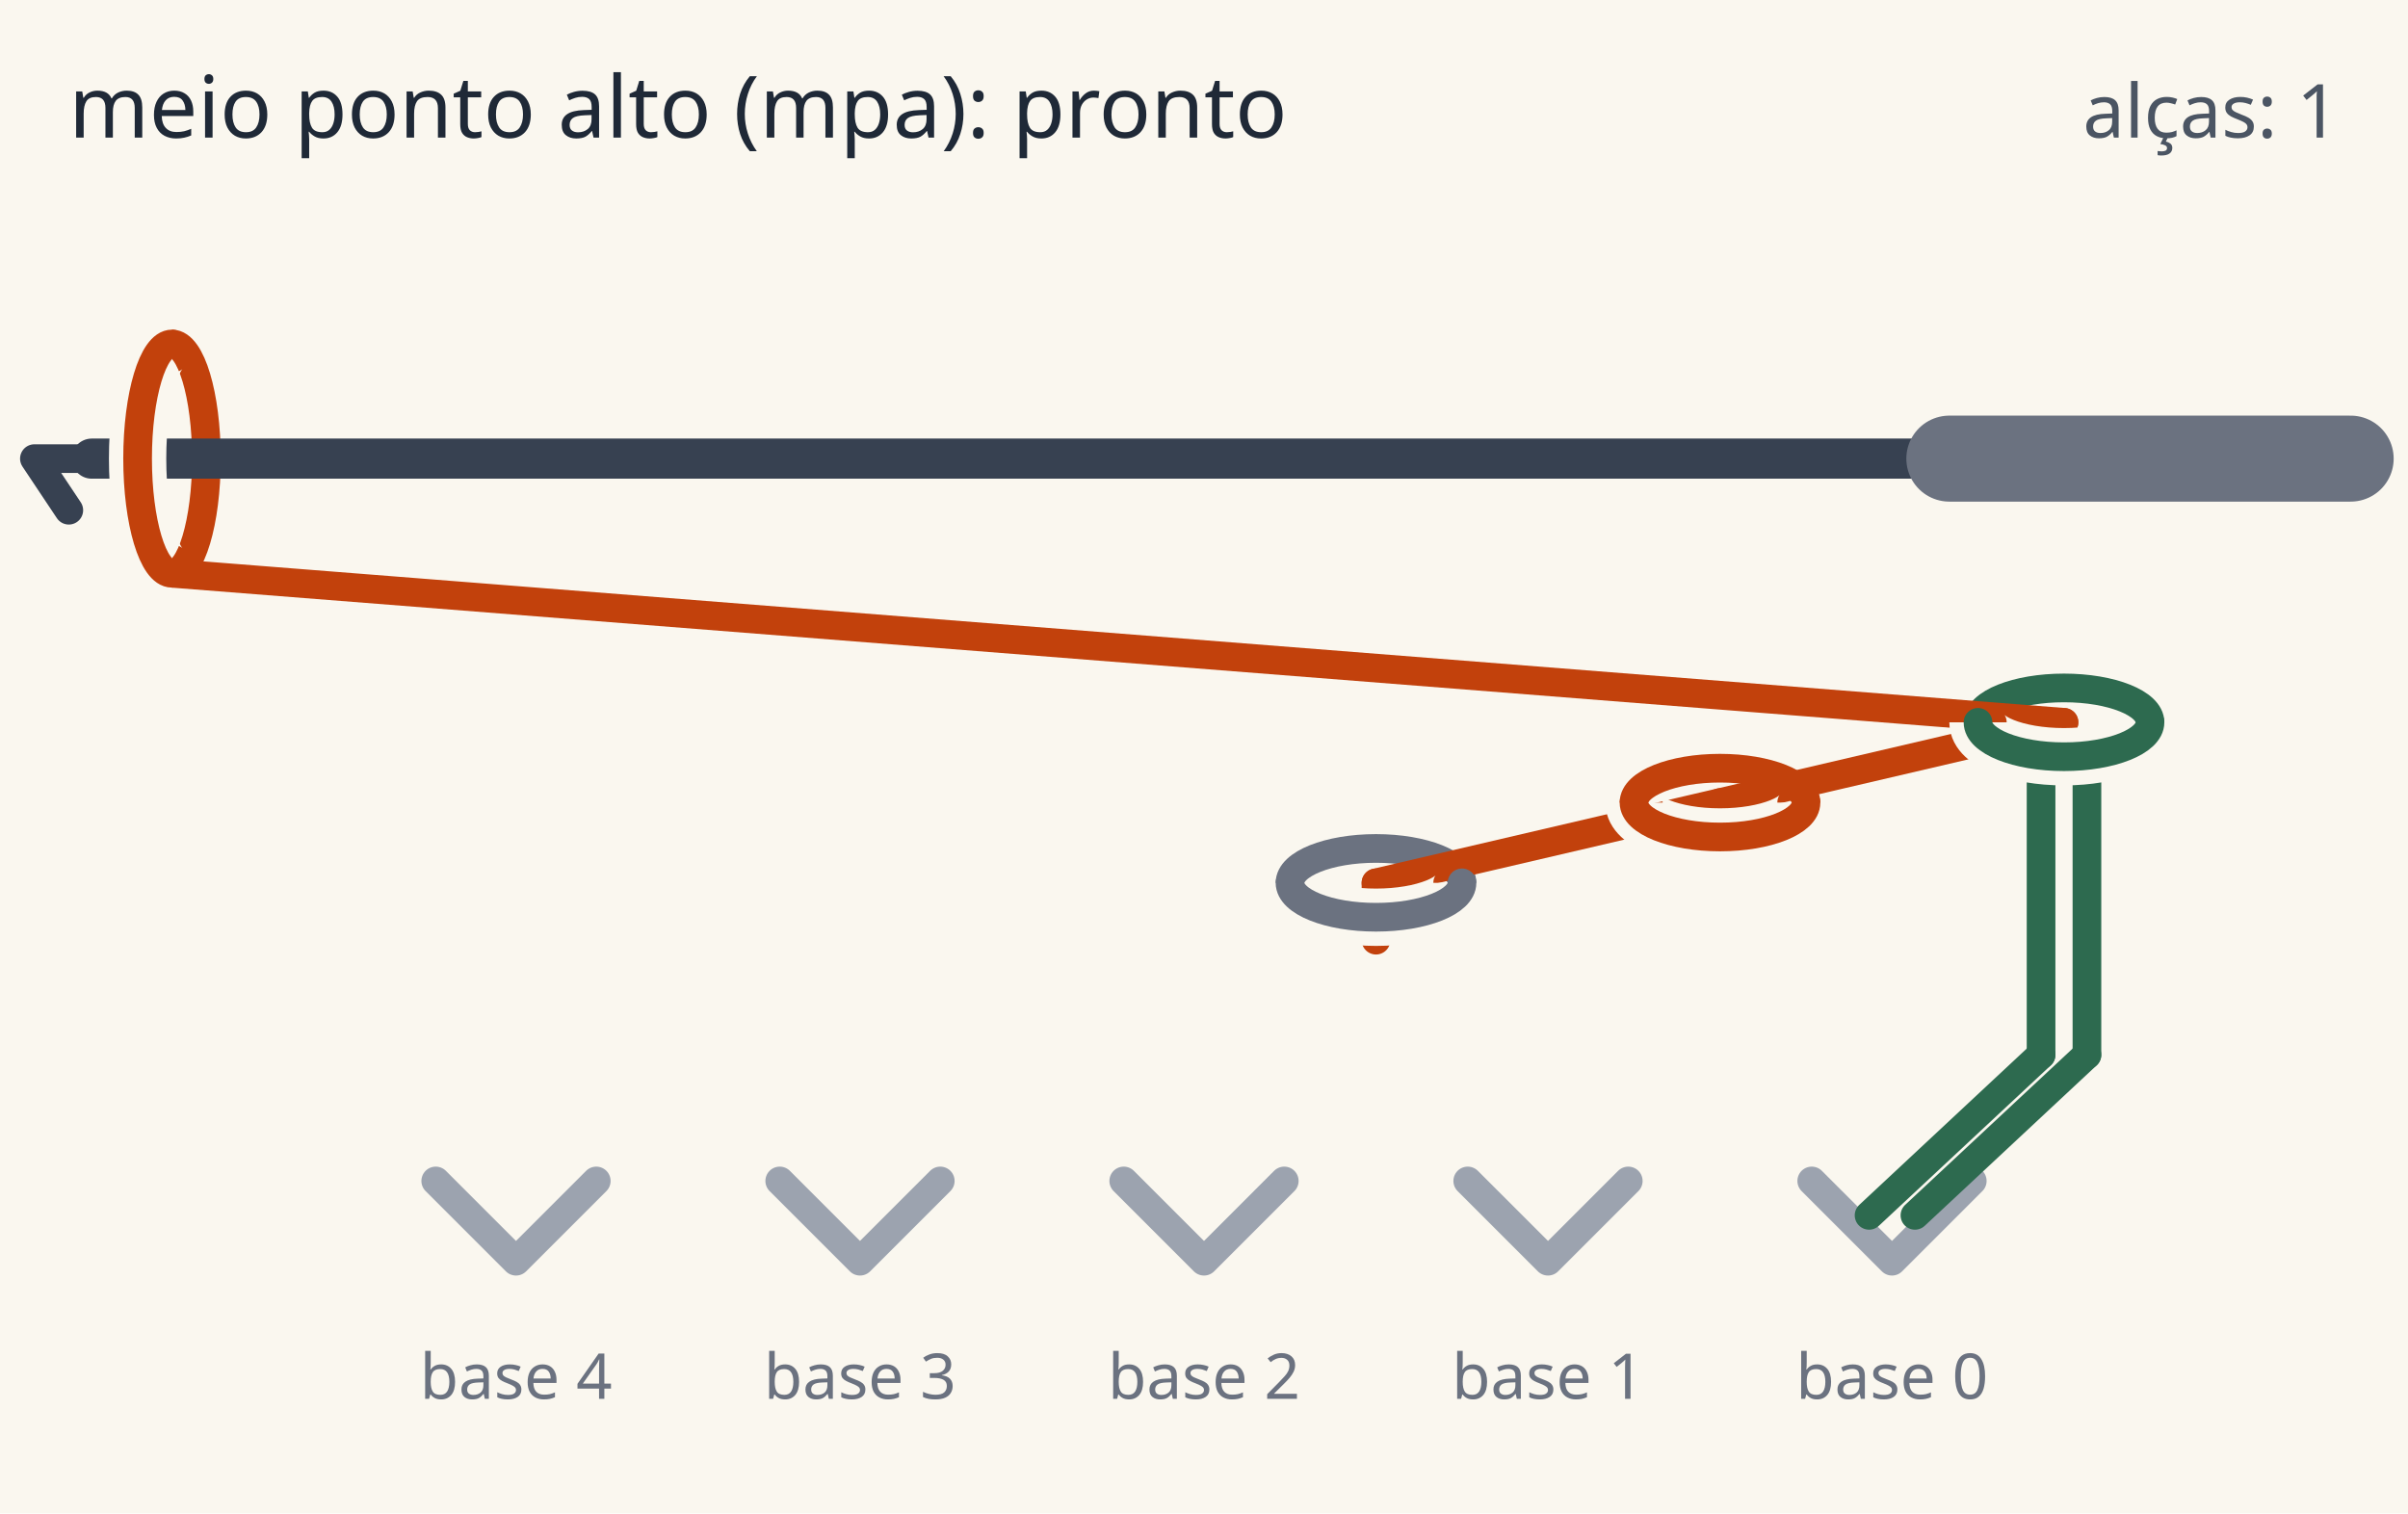
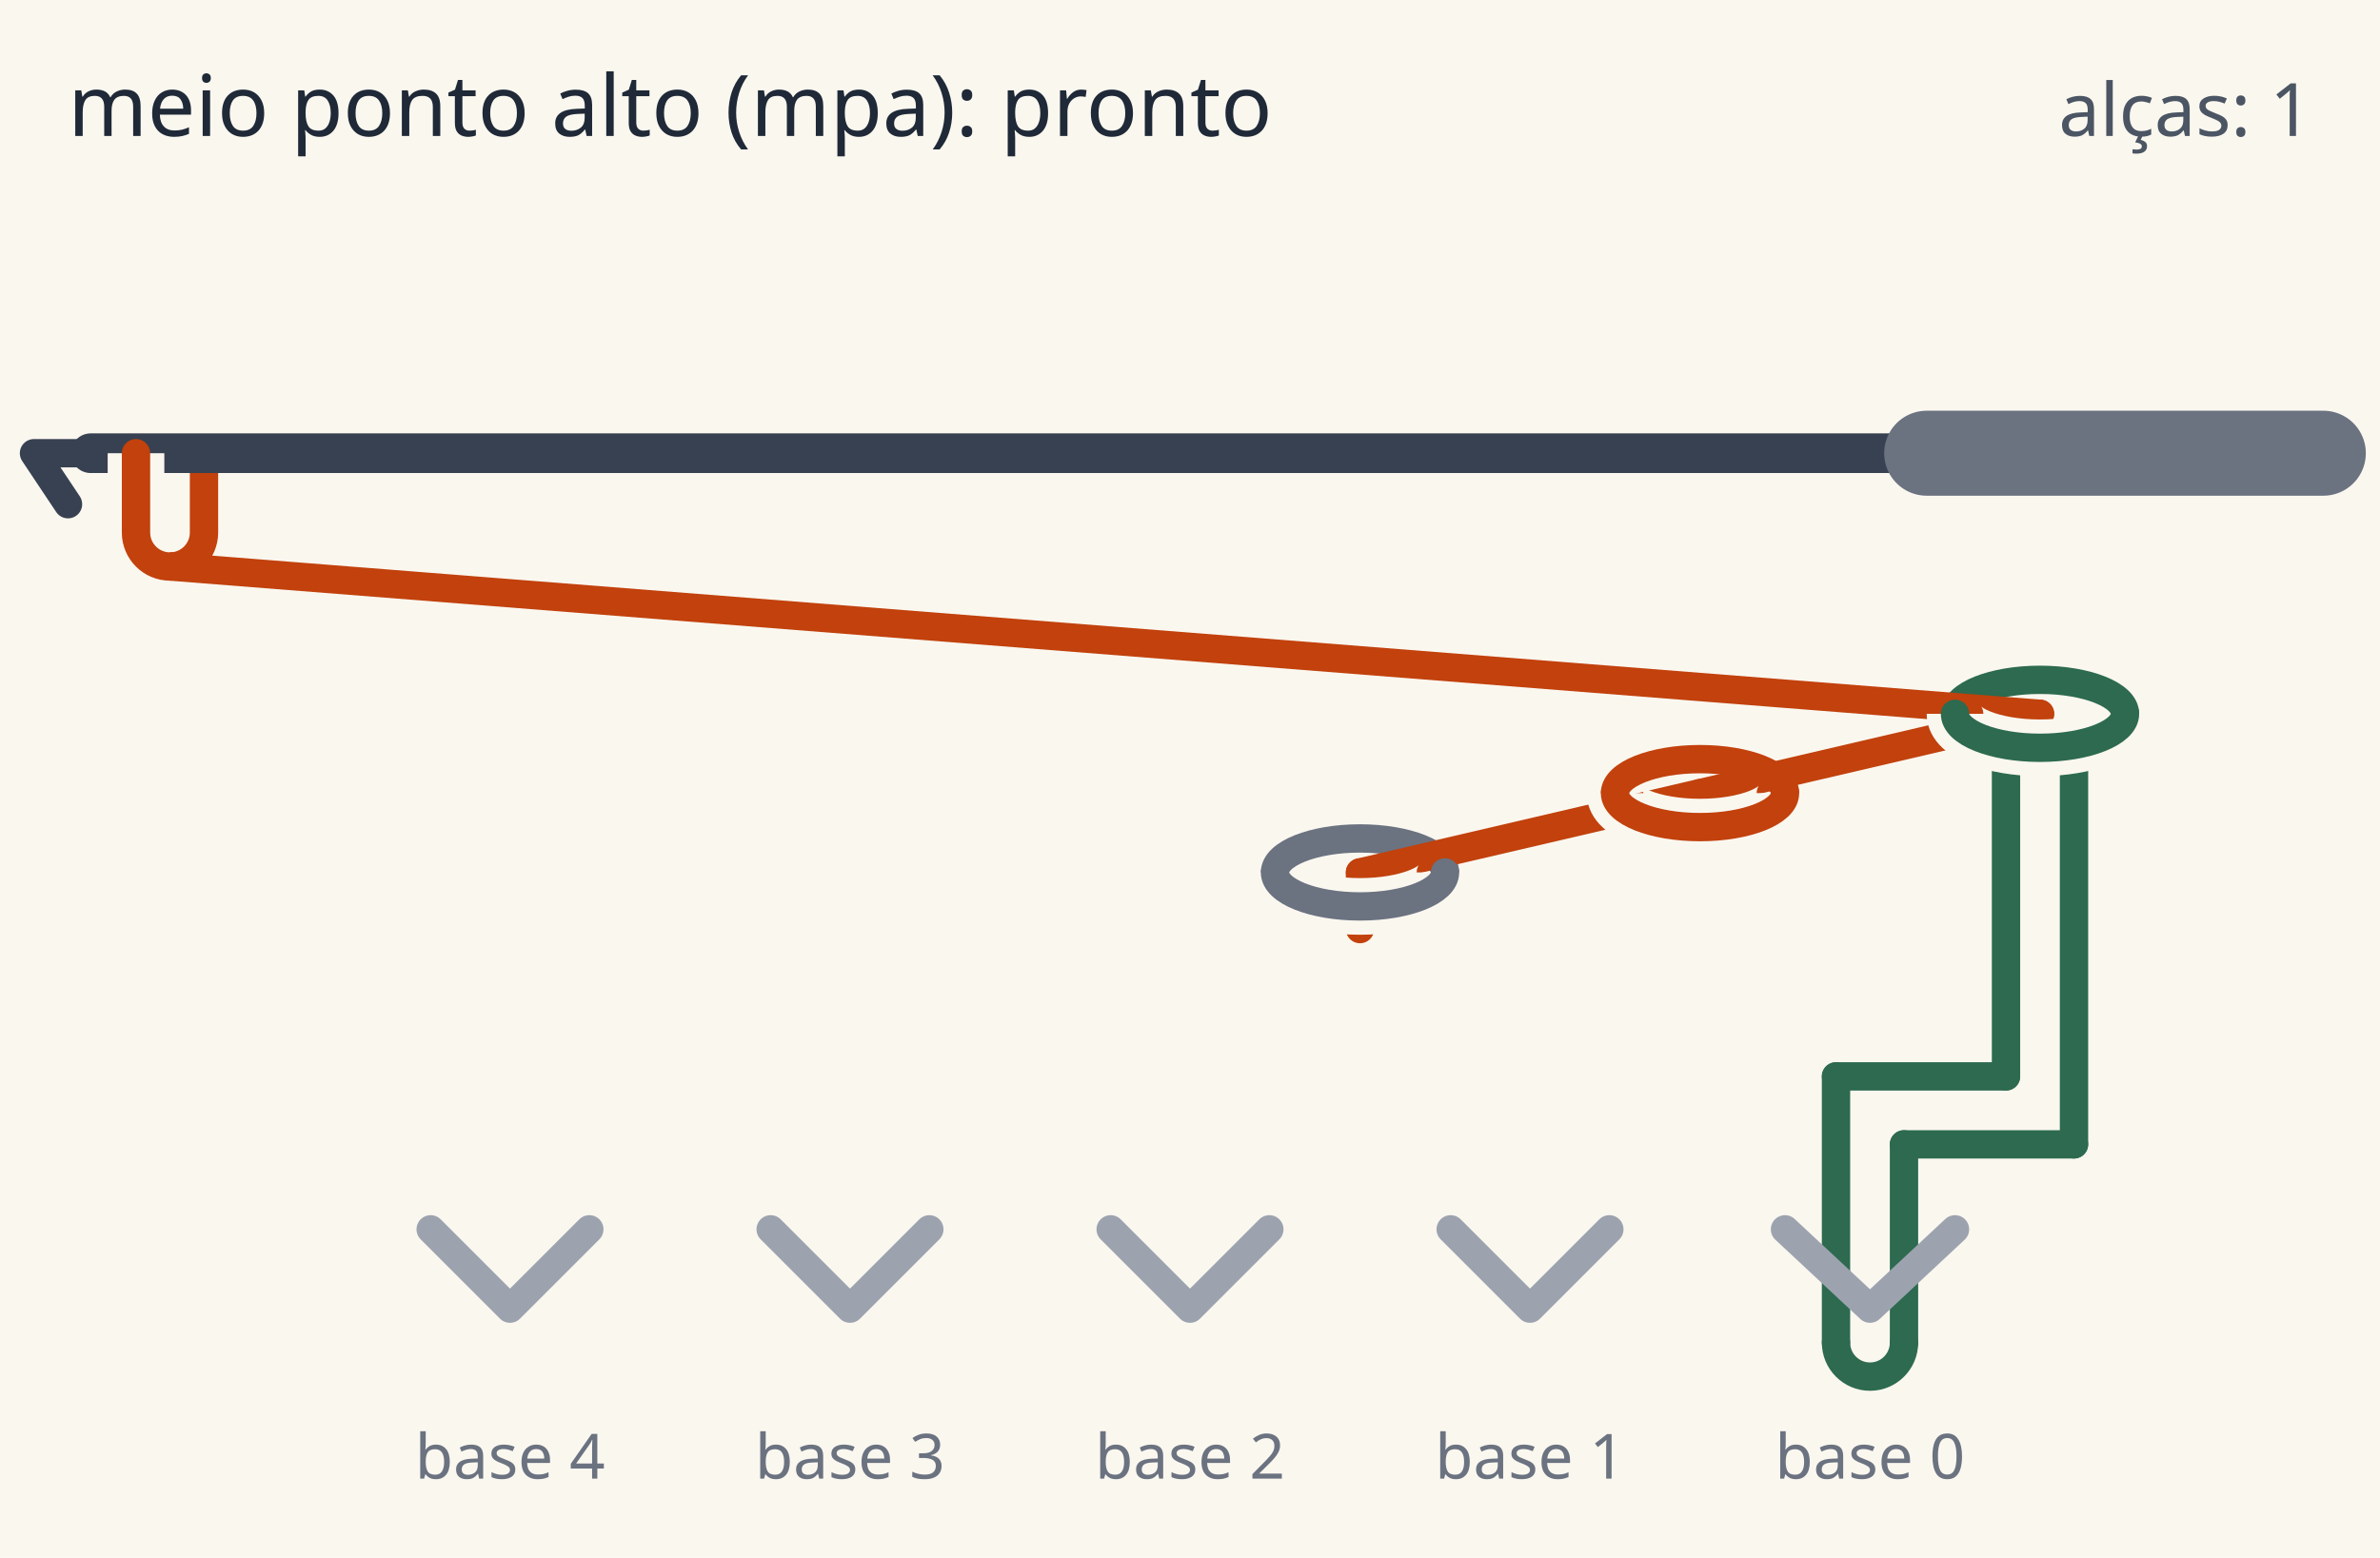
- <svg xmlns="http://www.w3.org/2000/svg" viewBox="0 0 420.0 264.0" width="420.0" height="264.0" font-family="sans-serif">
+ <svg xmlns="http://www.w3.org/2000/svg" viewBox="0 0 420.0 275.0" width="420.0" height="275.0" font-family="sans-serif">
  <rect width="100%" height="100%" fill="#faf7ef" />
  <text x="12" y="24" font-size="15" fill="#1f2937">meio ponto alto (mpa): pronto</text>
  <text x="408.0" y="24" font-size="13" text-anchor="end" fill="#4b5563">alças: 1</text>
-   <path data-base-top="0" d="M 316.0 206.0 L 330.0 220.0 L 344.0 206.0" fill="none" stroke="#9ca3af" stroke-width="5" stroke-linecap="round" stroke-linejoin="round" />
-   <text x="330.0" y="244.0" font-size="11" text-anchor="middle" fill="#6b7280">base 0</text>
-   <path data-base-top="1" d="M 256.0 206.0 L 270.0 220.0 L 284.0 206.0" fill="none" stroke="#9ca3af" stroke-width="5" stroke-linecap="round" stroke-linejoin="round" />
-   <text x="270.0" y="244.0" font-size="11" text-anchor="middle" fill="#6b7280">base 1</text>
-   <path data-base-top="2" d="M 196.0 206.0 L 210.0 220.0 L 224.0 206.0" fill="none" stroke="#9ca3af" stroke-width="5" stroke-linecap="round" stroke-linejoin="round" />
-   <text x="210.0" y="244.0" font-size="11" text-anchor="middle" fill="#6b7280">base 2</text>
-   <path data-base-top="3" d="M 136.0 206.0 L 150.0 220.0 L 164.0 206.0" fill="none" stroke="#9ca3af" stroke-width="5" stroke-linecap="round" stroke-linejoin="round" />
-   <text x="150.0" y="244.0" font-size="11" text-anchor="middle" fill="#6b7280">base 3</text>
-   <path data-base-top="4" d="M 76.0 206.0 L 90.0 220.0 L 104.0 206.0" fill="none" stroke="#9ca3af" stroke-width="5" stroke-linecap="round" stroke-linejoin="round" />
-   <text x="90.0" y="244.0" font-size="11" text-anchor="middle" fill="#6b7280">base 4</text>
-   <line data-leg="2" data-base="0" data-side="l" data-seg="v" x1="364.0" y1="132.0" x2="364.0" y2="184.0" stroke="#2d6a4f" stroke-width="5" stroke-linecap="round" />
-   <line data-leg="2" data-base="0" data-side="l" data-seg="d" x1="364.0" y1="184.0" x2="334.0" y2="212.0" stroke="#2d6a4f" stroke-width="5" stroke-linecap="round" />
-   <line data-leg="2" data-base="0" data-side="r" data-seg="v" x1="356.0" y1="132.0" x2="356.0" y2="184.0" stroke="#2d6a4f" stroke-width="5" stroke-linecap="round" />
-   <line data-leg="2" data-base="0" data-side="r" data-seg="d" x1="356.0" y1="184.0" x2="326.0" y2="212.0" stroke="#2d6a4f" stroke-width="5" stroke-linecap="round" />
-   <path data-loop="0" data-kind="initial" data-on-hook="0" data-part="back" d="M 225.0 154.0 A 15 6 0 0 1 255.0 154.0" fill="none" stroke="#6b7280" stroke-width="5" stroke-linecap="round" />
-   <path data-loop="1" data-kind="yo" data-on-hook="0" data-part="back" d="M 285.0 140.0 A 15 6 0 0 1 315.0 140.0" fill="none" stroke="#c2410c" stroke-width="5" stroke-linecap="round" />
-   <path data-loop="2" data-kind="pulled" data-on-hook="0" data-part="back" d="M 345.0 126.0 A 15 6 0 0 1 375.0 126.0" fill="none" stroke="#2d6a4f" stroke-width="5" stroke-linecap="round" />
-   <path data-loop="3" data-kind="yo" data-on-hook="1" data-part="back" d="M 30.0 60.0 A 6 20 0 0 1 30.0 100.0" fill="none" stroke="#c2410c" stroke-width="5" stroke-linecap="round" />
+   <text x="330.0" y="261.0" font-size="11" text-anchor="middle" fill="#6b7280">base 0</text>
+   <text x="270.0" y="261.0" font-size="11" text-anchor="middle" fill="#6b7280">base 1</text>
+   <text x="210.0" y="261.0" font-size="11" text-anchor="middle" fill="#6b7280">base 2</text>
+   <text x="150.0" y="261.0" font-size="11" text-anchor="middle" fill="#6b7280">base 3</text>
+   <text x="90.0" y="261.0" font-size="11" text-anchor="middle" fill="#6b7280">base 4</text>
+   <line data-leg="2" data-base="0" data-side="back" data-seg="0" x1="366.0" y1="132.0" x2="366.0" y2="202.0" stroke="#2d6a4f" stroke-width="5" stroke-linecap="round" />
+   <line data-leg="2" data-base="0" data-side="back" data-seg="1" x1="366.0" y1="202.0" x2="336.0" y2="202.0" stroke="#2d6a4f" stroke-width="5" stroke-linecap="round" />
+   <line data-leg="2" data-base="0" data-side="back" data-seg="2" x1="336.0" y1="202.0" x2="336.0" y2="237.0" stroke="#2d6a4f" stroke-width="5" stroke-linecap="round" />
+   <line data-leg="2" data-base="0" data-side="front" data-seg="0" x1="354.0" y1="132.0" x2="354.0" y2="190.0" stroke="#2d6a4f" stroke-width="5" stroke-linecap="round" />
+   <line data-leg="2" data-base="0" data-side="front" data-seg="1" x1="354.0" y1="190.0" x2="324.0" y2="190.0" stroke="#2d6a4f" stroke-width="5" stroke-linecap="round" />
+   <line data-leg="2" data-base="0" data-side="front" data-seg="2" x1="324.0" y1="190.0" x2="324.0" y2="237.0" stroke="#2d6a4f" stroke-width="5" stroke-linecap="round" />
+   <path data-leg-curve="2" data-base="0" d="M 336.0 237.0 A 6 6 0 0 1 324.0 237.0" fill="none" stroke="#2d6a4f" stroke-width="5" stroke-linecap="round" />
+   <path data-base-top="0" data-cx="330.0" data-hw="15.0" d="M 315.0 217.0 L 330.0 231.0 L 345.0 217.0" fill="none" stroke="#9ca3af" stroke-width="5" stroke-linecap="round" stroke-linejoin="round" />
+   <path data-base-top="1" data-cx="270.0" data-hw="14.0" d="M 256.0 217.0 L 270.0 231.0 L 284.0 217.0" fill="none" stroke="#9ca3af" stroke-width="5" stroke-linecap="round" stroke-linejoin="round" />
+   <path data-base-top="2" data-cx="210.0" data-hw="14.0" d="M 196.0 217.0 L 210.0 231.0 L 224.0 217.0" fill="none" stroke="#9ca3af" stroke-width="5" stroke-linecap="round" stroke-linejoin="round" />
+   <path data-base-top="3" data-cx="150.0" data-hw="14.0" d="M 136.0 217.0 L 150.0 231.0 L 164.0 217.0" fill="none" stroke="#9ca3af" stroke-width="5" stroke-linecap="round" stroke-linejoin="round" />
+   <path data-base-top="4" data-cx="90.0" data-hw="14.0" d="M 76.0 217.0 L 90.0 231.0 L 104.0 217.0" fill="none" stroke="#9ca3af" stroke-width="5" stroke-linecap="round" stroke-linejoin="round" />
+   <path data-loop="0" data-kind="initial" data-on-hook="0" data-part="back" data-cx="240.0" data-cy="154.0" d="M 225.0 154.0 A 15 6 0 0 1 255.0 154.0" fill="none" stroke="#6b7280" stroke-width="5" stroke-linecap="round" />
+   <path data-loop="1" data-kind="yo" data-on-hook="0" data-part="back" data-cx="300.0" data-cy="140.0" d="M 285.0 140.0 A 15 6 0 0 1 315.0 140.0" fill="none" stroke="#c2410c" stroke-width="5" stroke-linecap="round" />
+   <path data-loop="2" data-kind="pulled" data-on-hook="0" data-part="back" data-cx="360.0" data-cy="126.0" d="M 345.0 126.0 A 15 6 0 0 1 375.0 126.0" fill="none" stroke="#2d6a4f" stroke-width="5" stroke-linecap="round" />
+   <path data-loop="3" data-kind="yo" data-on-hook="1" data-part="back" data-cx="30.0" data-cy="80.0" d="M 36.0 80.0 L 36.0 94.0 A 6 6 0 0 1 30.0 100.0" fill="none" stroke="#c2410c" stroke-width="5" stroke-linecap="round" />
  <line data-hook="1" x1="404.0" y1="80" x2="16.0" y2="80" stroke="#374151" stroke-width="7" stroke-linecap="round" />
  <line data-hook-handle="1" x1="410.0" y1="80" x2="340.0" y2="80" stroke="#6b7280" stroke-width="15" stroke-linecap="round" />
  <path data-hook-tip="1" d="M 18.0 80 L 6.0 80 L 12.0 89" fill="none" stroke="#374151" stroke-width="5" stroke-linecap="round" stroke-linejoin="round" />
  <line data-strand="3" data-draw="1" data-through="2" x1="30.0" y1="100.0" x2="360.0" y2="126.0" stroke="#c2410c" stroke-width="5" stroke-linecap="round" />
  <line data-strand="3" data-draw="1" data-through="1" x1="360.0" y1="126.0" x2="300.0" y2="140.0" stroke="#c2410c" stroke-width="5" stroke-linecap="round" />
  <line data-strand="3" data-draw="1" data-through="0" x1="300.0" y1="140.0" x2="240.0" y2="154.0" stroke="#c2410c" stroke-width="5" stroke-linecap="round" />
  <line data-strand="3" data-draw="1" data-exit="1" x1="240.0" y1="154.0" x2="240.0" y2="164.0" stroke="#c2410c" stroke-width="5" stroke-linecap="round" />
  <path d="M 225.0 154.0 A 15 6 0 0 0 255.0 154.0" fill="none" stroke="#faf7ef" stroke-width="10" stroke-linecap="butt" />
-   <path data-loop="0" data-kind="initial" data-on-hook="0" data-part="front" d="M 225.0 154.0 A 15 6 0 0 0 255.0 154.0" fill="none" stroke="#6b7280" stroke-width="5" stroke-linecap="round" />
+   <path data-loop="0" data-kind="initial" data-on-hook="0" data-part="front" data-cx="240.0" data-cy="154.0" d="M 225.0 154.0 A 15 6 0 0 0 255.0 154.0" fill="none" stroke="#6b7280" stroke-width="5" stroke-linecap="round" />
  <path d="M 285.0 140.0 A 15 6 0 0 0 315.0 140.0" fill="none" stroke="#faf7ef" stroke-width="10" stroke-linecap="butt" />
-   <path data-loop="1" data-kind="yo" data-on-hook="0" data-part="front" d="M 285.0 140.0 A 15 6 0 0 0 315.0 140.0" fill="none" stroke="#c2410c" stroke-width="5" stroke-linecap="round" />
+   <path data-loop="1" data-kind="yo" data-on-hook="0" data-part="front" data-cx="300.0" data-cy="140.0" d="M 285.0 140.0 A 15 6 0 0 0 315.0 140.0" fill="none" stroke="#c2410c" stroke-width="5" stroke-linecap="round" />
  <path d="M 345.0 126.0 A 15 6 0 0 0 375.0 126.0" fill="none" stroke="#faf7ef" stroke-width="10" stroke-linecap="butt" />
-   <path data-loop="2" data-kind="pulled" data-on-hook="0" data-part="front" d="M 345.0 126.0 A 15 6 0 0 0 375.0 126.0" fill="none" stroke="#2d6a4f" stroke-width="5" stroke-linecap="round" />
-   <path d="M 30.0 60.0 A 6 20 0 0 0 30.0 100.0" fill="none" stroke="#faf7ef" stroke-width="10" stroke-linecap="butt" />
-   <path data-loop="3" data-kind="yo" data-on-hook="1" data-part="front" d="M 30.0 60.0 A 6 20 0 0 0 30.0 100.0" fill="none" stroke="#c2410c" stroke-width="5" stroke-linecap="round" />
+   <path data-loop="2" data-kind="pulled" data-on-hook="0" data-part="front" data-cx="360.0" data-cy="126.0" d="M 345.0 126.0 A 15 6 0 0 0 375.0 126.0" fill="none" stroke="#2d6a4f" stroke-width="5" stroke-linecap="round" />
+   <path d="M 30.0 100.0 A 6 6 0 0 1 24.0 94.0 L 24.0 80.0" fill="none" stroke="#faf7ef" stroke-width="10" stroke-linecap="butt" />
+   <path data-loop="3" data-kind="yo" data-on-hook="1" data-part="front" data-cx="30.0" data-cy="80.0" d="M 30.0 100.0 A 6 6 0 0 1 24.0 94.0 L 24.0 80.0" fill="none" stroke="#c2410c" stroke-width="5" stroke-linecap="round" />
</svg>
